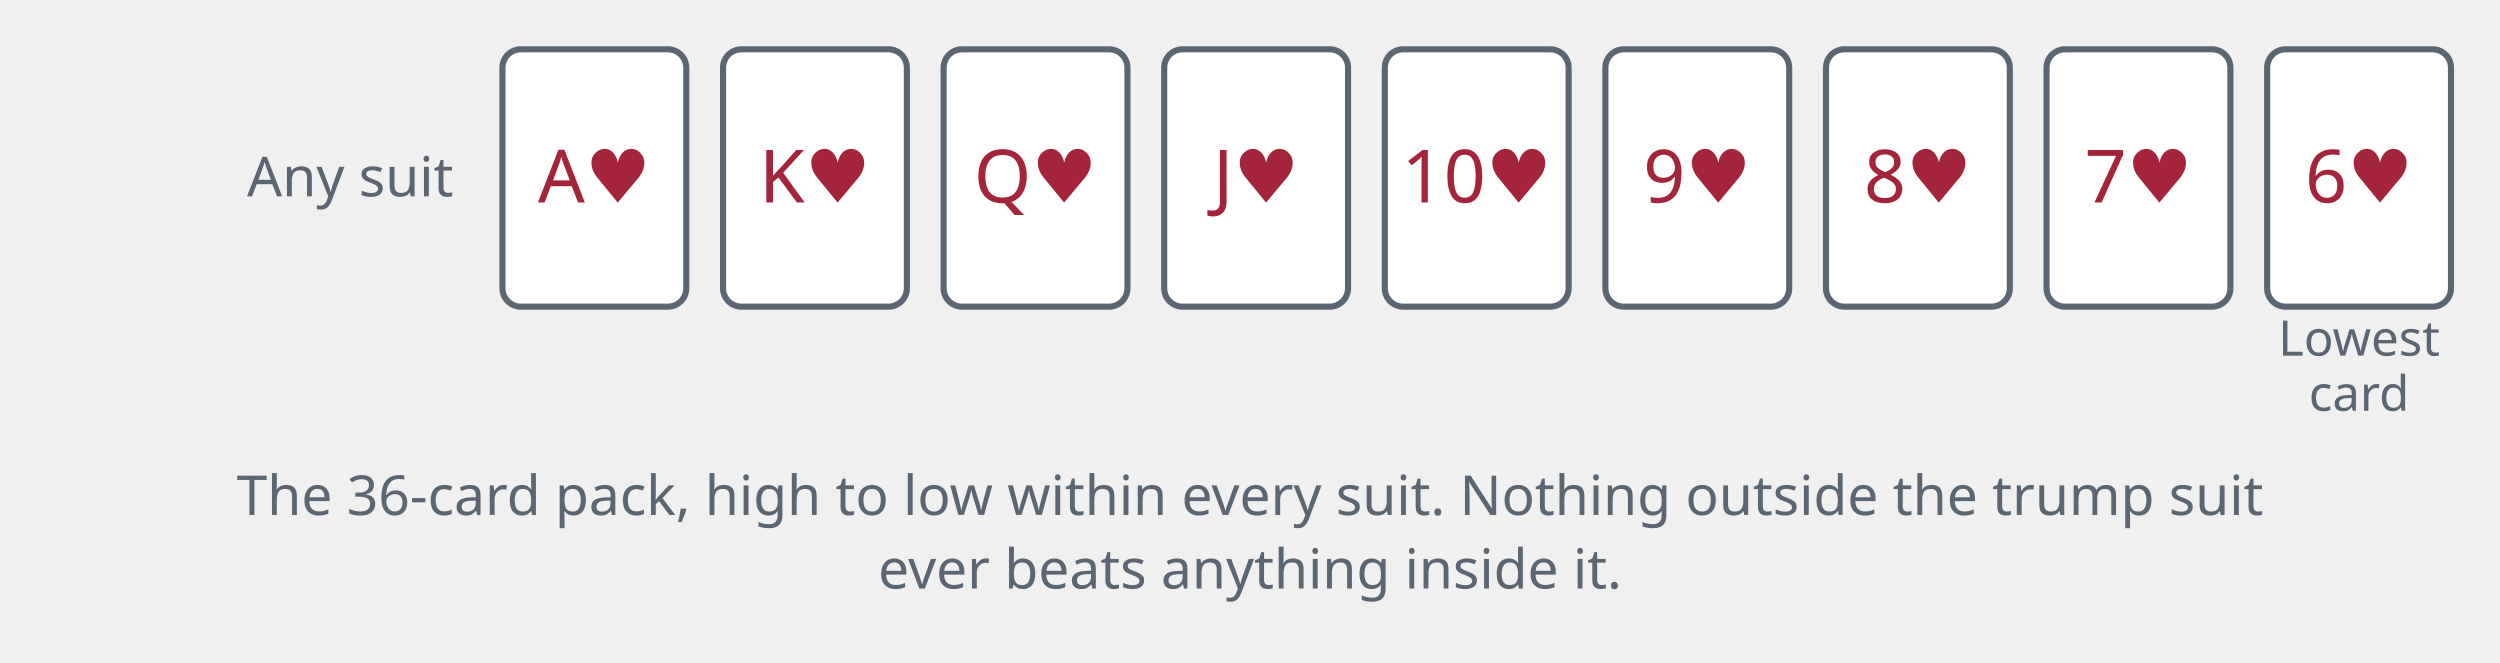
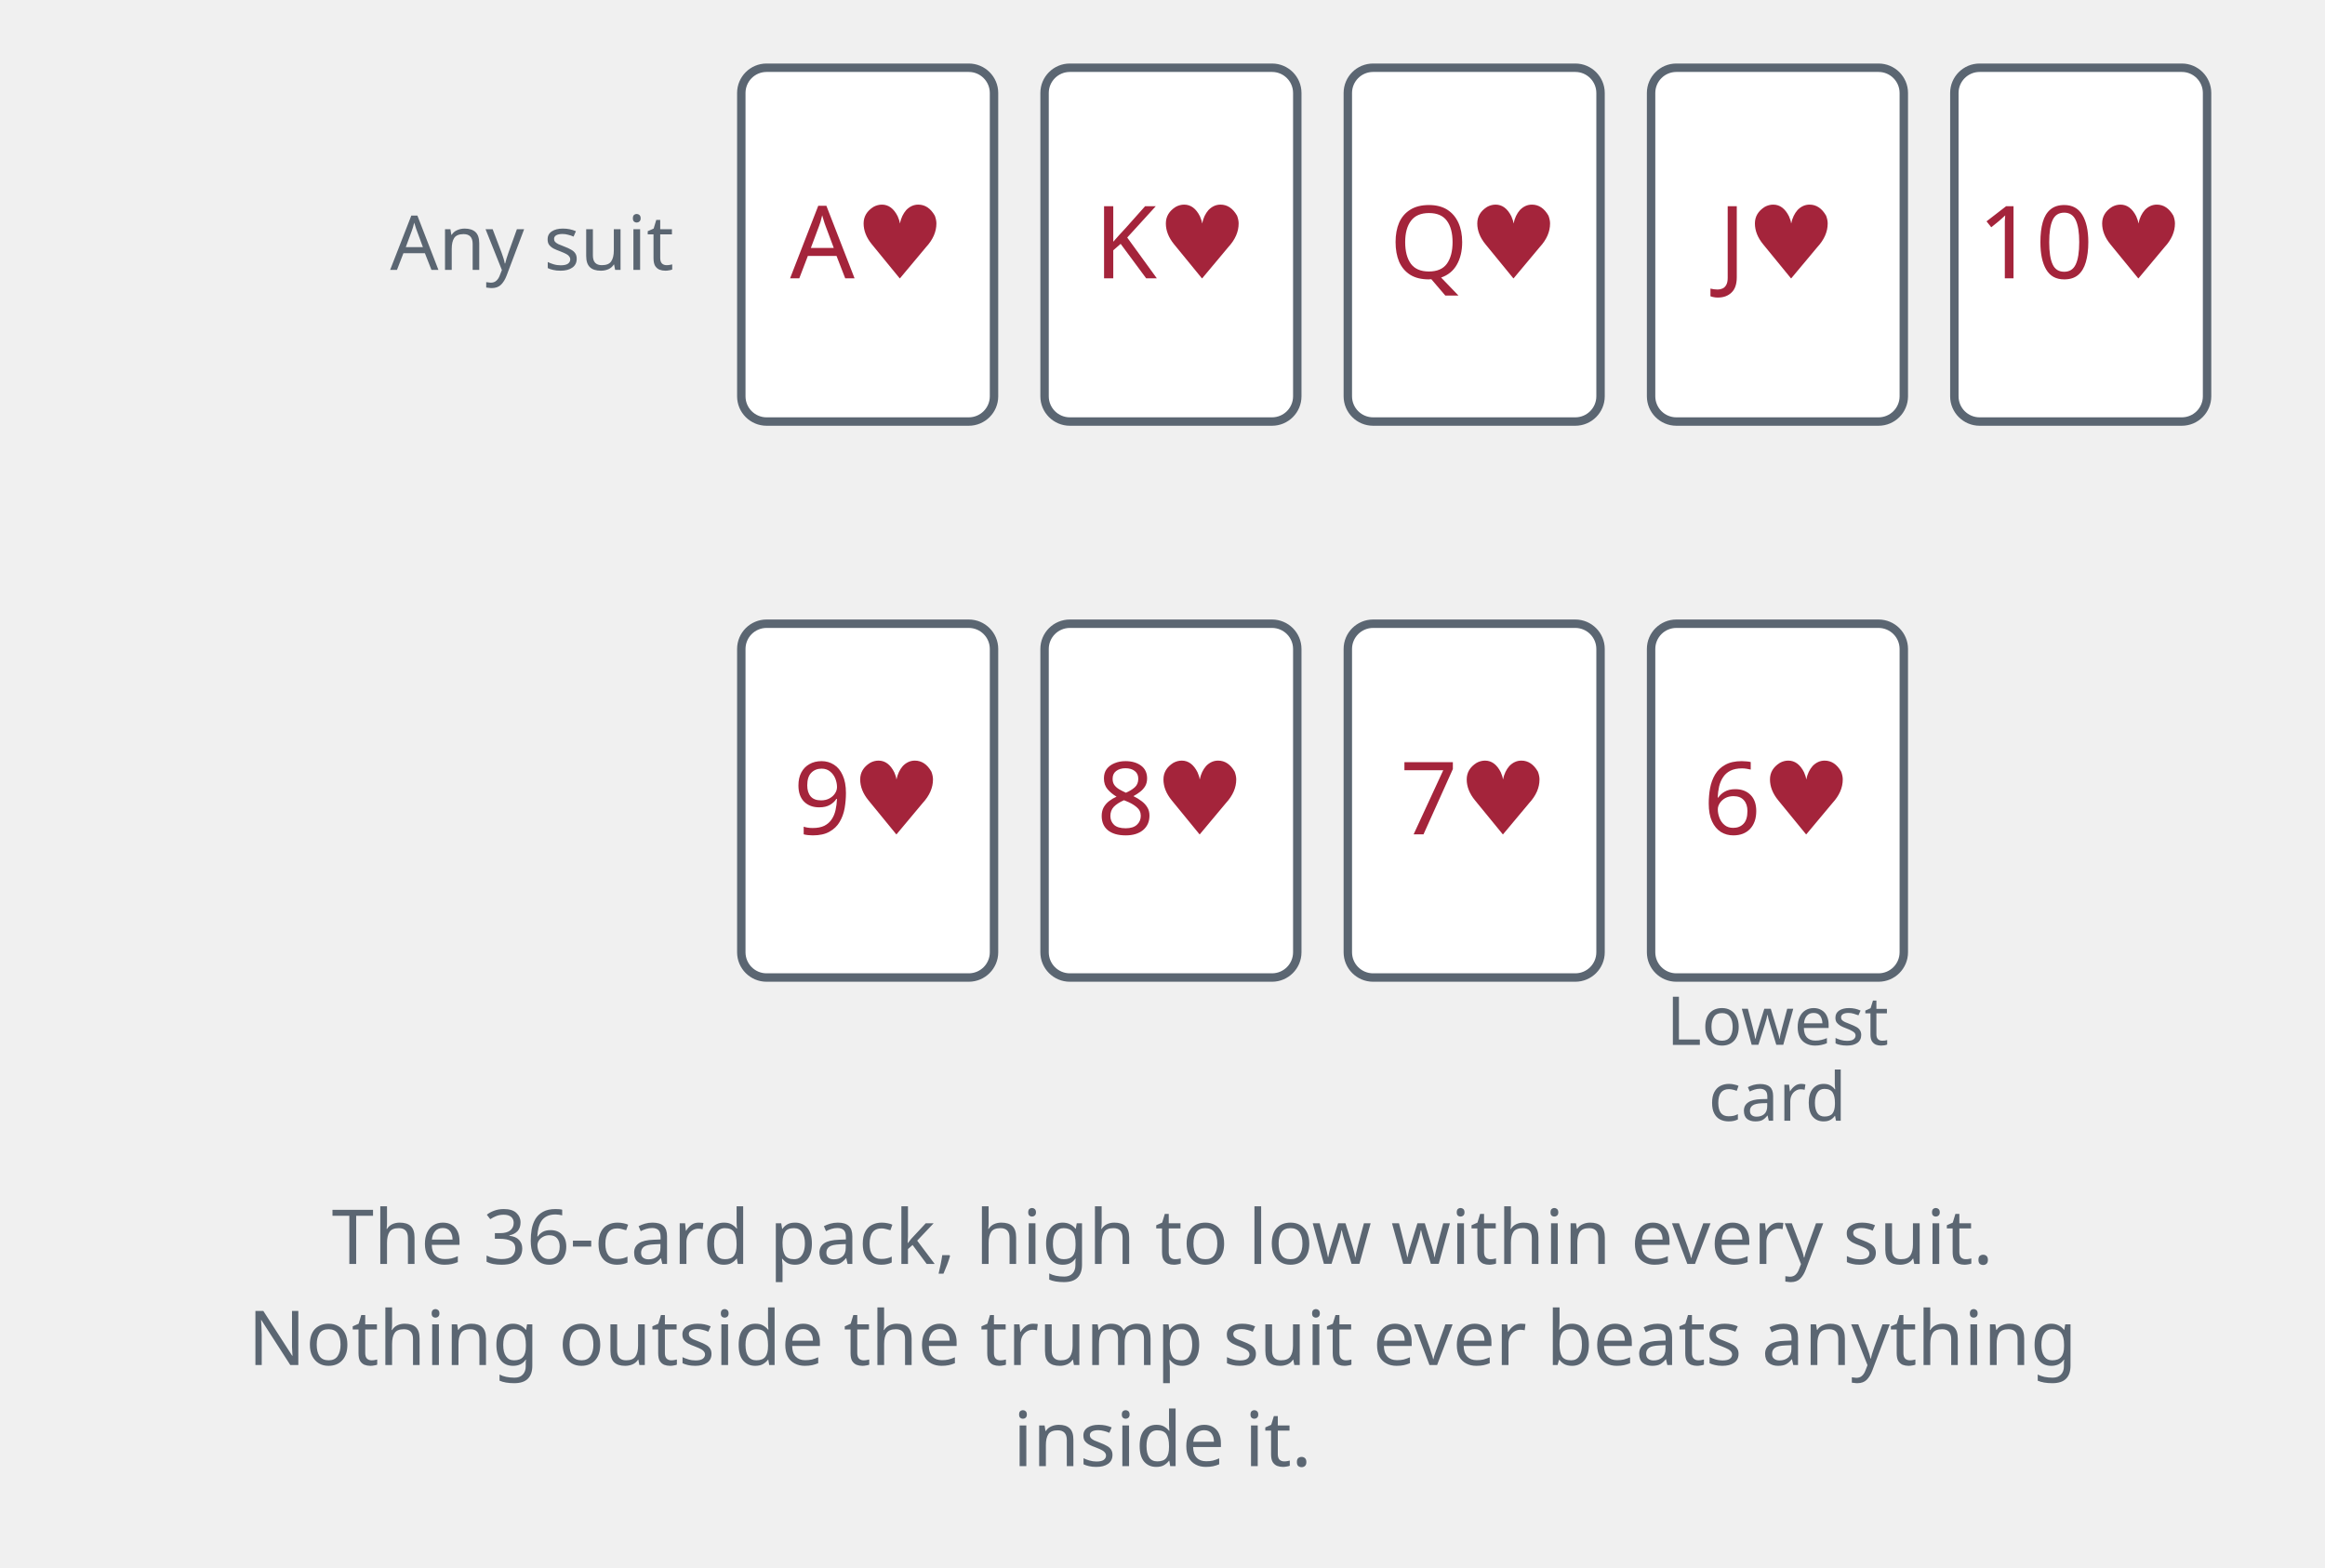
- <svg xmlns="http://www.w3.org/2000/svg" viewBox="0 0 408 108" width="653" height="173" role="img" aria-label="Durak: The 36-card pack, high to low within every suit. Nothing outside the trump suit ever beats anything inside it.">
-   <rect x="82.0" y="8.0" width="30" height="42" rx="3" fill="#ffffff" stroke="#5b6672" stroke-width="1" />
-   <text x="97.0" y="33.0" text-anchor="middle" font-family="system-ui, sans-serif" font-size="12" fill="#a4243b">A♥</text>
-   <rect x="118.0" y="8.0" width="30" height="42" rx="3" fill="#ffffff" stroke="#5b6672" stroke-width="1" />
-   <text x="133.0" y="33.0" text-anchor="middle" font-family="system-ui, sans-serif" font-size="12" fill="#a4243b">K♥</text>
-   <rect x="154.0" y="8.0" width="30" height="42" rx="3" fill="#ffffff" stroke="#5b6672" stroke-width="1" />
-   <text x="169.0" y="33.0" text-anchor="middle" font-family="system-ui, sans-serif" font-size="12" fill="#a4243b">Q♥</text>
-   <rect x="190.0" y="8.0" width="30" height="42" rx="3" fill="#ffffff" stroke="#5b6672" stroke-width="1" />
-   <text x="205.0" y="33.0" text-anchor="middle" font-family="system-ui, sans-serif" font-size="12" fill="#a4243b">J♥</text>
-   <rect x="226.0" y="8.0" width="30" height="42" rx="3" fill="#ffffff" stroke="#5b6672" stroke-width="1" />
-   <text x="241.0" y="33.0" text-anchor="middle" font-family="system-ui, sans-serif" font-size="12" fill="#a4243b">10♥</text>
-   <rect x="262.0" y="8.0" width="30" height="42" rx="3" fill="#ffffff" stroke="#5b6672" stroke-width="1" />
-   <text x="277.0" y="33.0" text-anchor="middle" font-family="system-ui, sans-serif" font-size="12" fill="#a4243b">9♥</text>
-   <rect x="298.0" y="8.0" width="30" height="42" rx="3" fill="#ffffff" stroke="#5b6672" stroke-width="1" />
-   <text x="313.0" y="33.0" text-anchor="middle" font-family="system-ui, sans-serif" font-size="12" fill="#a4243b">8♥</text>
-   <rect x="334.0" y="8.0" width="30" height="42" rx="3" fill="#ffffff" stroke="#5b6672" stroke-width="1" />
-   <text x="349.0" y="33.0" text-anchor="middle" font-family="system-ui, sans-serif" font-size="12" fill="#a4243b">7♥</text>
-   <rect x="370.0" y="8.0" width="30" height="42" rx="3" fill="#ffffff" stroke="#5b6672" stroke-width="1" />
-   <text x="385.0" y="33.0" text-anchor="middle" font-family="system-ui, sans-serif" font-size="12" fill="#a4243b">6♥</text>
-   <text x="385.0" y="58.0" text-anchor="middle" font-family="system-ui, sans-serif" font-size="8" fill="#5b6672">Lowest</text>
-   <text x="385.0" y="67.0" text-anchor="middle" font-family="system-ui, sans-serif" font-size="8" fill="#5b6672">card</text>
-   <text x="74.0" y="32.0" text-anchor="end" font-family="system-ui, sans-serif" font-size="9" fill="#5b6672">Any suit</text>
-   <text x="204.0" y="84.0" text-anchor="middle" font-family="system-ui, sans-serif" font-size="9" fill="#5b6672">The 36-card pack, high to low within every suit. Nothing outside the trump suit</text>
-   <text x="204.0" y="96.0" text-anchor="middle" font-family="system-ui, sans-serif" font-size="9" fill="#5b6672">ever beats anything inside it.</text>
+ <svg xmlns="http://www.w3.org/2000/svg" viewBox="0 0 276 186" width="442" height="298" role="img" aria-label="Durak: The 36-card pack, high to low within every suit. Nothing outside the trump suit ever beats anything inside it.">
+   <rect x="88.0" y="8.0" width="30" height="42" rx="3" fill="#ffffff" stroke="#5b6672" stroke-width="1" />
+   <text x="103.0" y="33.0" text-anchor="middle" font-family="system-ui, sans-serif" font-size="12" fill="#a4243b">A♥</text>
+   <rect x="124.0" y="8.0" width="30" height="42" rx="3" fill="#ffffff" stroke="#5b6672" stroke-width="1" />
+   <text x="139.0" y="33.0" text-anchor="middle" font-family="system-ui, sans-serif" font-size="12" fill="#a4243b">K♥</text>
+   <rect x="160.0" y="8.0" width="30" height="42" rx="3" fill="#ffffff" stroke="#5b6672" stroke-width="1" />
+   <text x="175.0" y="33.0" text-anchor="middle" font-family="system-ui, sans-serif" font-size="12" fill="#a4243b">Q♥</text>
+   <rect x="196.0" y="8.0" width="30" height="42" rx="3" fill="#ffffff" stroke="#5b6672" stroke-width="1" />
+   <text x="211.0" y="33.0" text-anchor="middle" font-family="system-ui, sans-serif" font-size="12" fill="#a4243b">J♥</text>
+   <rect x="232.0" y="8.0" width="30" height="42" rx="3" fill="#ffffff" stroke="#5b6672" stroke-width="1" />
+   <text x="247.0" y="33.0" text-anchor="middle" font-family="system-ui, sans-serif" font-size="12" fill="#a4243b">10♥</text>
+   <rect x="88.0" y="74.0" width="30" height="42" rx="3" fill="#ffffff" stroke="#5b6672" stroke-width="1" />
+   <text x="103.0" y="99.0" text-anchor="middle" font-family="system-ui, sans-serif" font-size="12" fill="#a4243b">9♥</text>
+   <rect x="124.0" y="74.0" width="30" height="42" rx="3" fill="#ffffff" stroke="#5b6672" stroke-width="1" />
+   <text x="139.0" y="99.0" text-anchor="middle" font-family="system-ui, sans-serif" font-size="12" fill="#a4243b">8♥</text>
+   <rect x="160.0" y="74.0" width="30" height="42" rx="3" fill="#ffffff" stroke="#5b6672" stroke-width="1" />
+   <text x="175.0" y="99.0" text-anchor="middle" font-family="system-ui, sans-serif" font-size="12" fill="#a4243b">7♥</text>
+   <rect x="196.0" y="74.0" width="30" height="42" rx="3" fill="#ffffff" stroke="#5b6672" stroke-width="1" />
+   <text x="211.0" y="99.0" text-anchor="middle" font-family="system-ui, sans-serif" font-size="12" fill="#a4243b">6♥</text>
+   <text x="211.0" y="124.0" text-anchor="middle" font-family="system-ui, sans-serif" font-size="8" fill="#5b6672">Lowest</text>
+   <text x="211.0" y="133.0" text-anchor="middle" font-family="system-ui, sans-serif" font-size="8" fill="#5b6672">card</text>
+   <text x="80.0" y="32.0" text-anchor="end" font-family="system-ui, sans-serif" font-size="9" fill="#5b6672">Any suit</text>
+   <text x="138.0" y="150.0" text-anchor="middle" font-family="system-ui, sans-serif" font-size="9" fill="#5b6672">The 36-card pack, high to low within every suit.</text>
+   <text x="138.0" y="162.0" text-anchor="middle" font-family="system-ui, sans-serif" font-size="9" fill="#5b6672">Nothing outside the trump suit ever beats anything</text>
+   <text x="138.0" y="174.0" text-anchor="middle" font-family="system-ui, sans-serif" font-size="9" fill="#5b6672">inside it.</text>
</svg>
